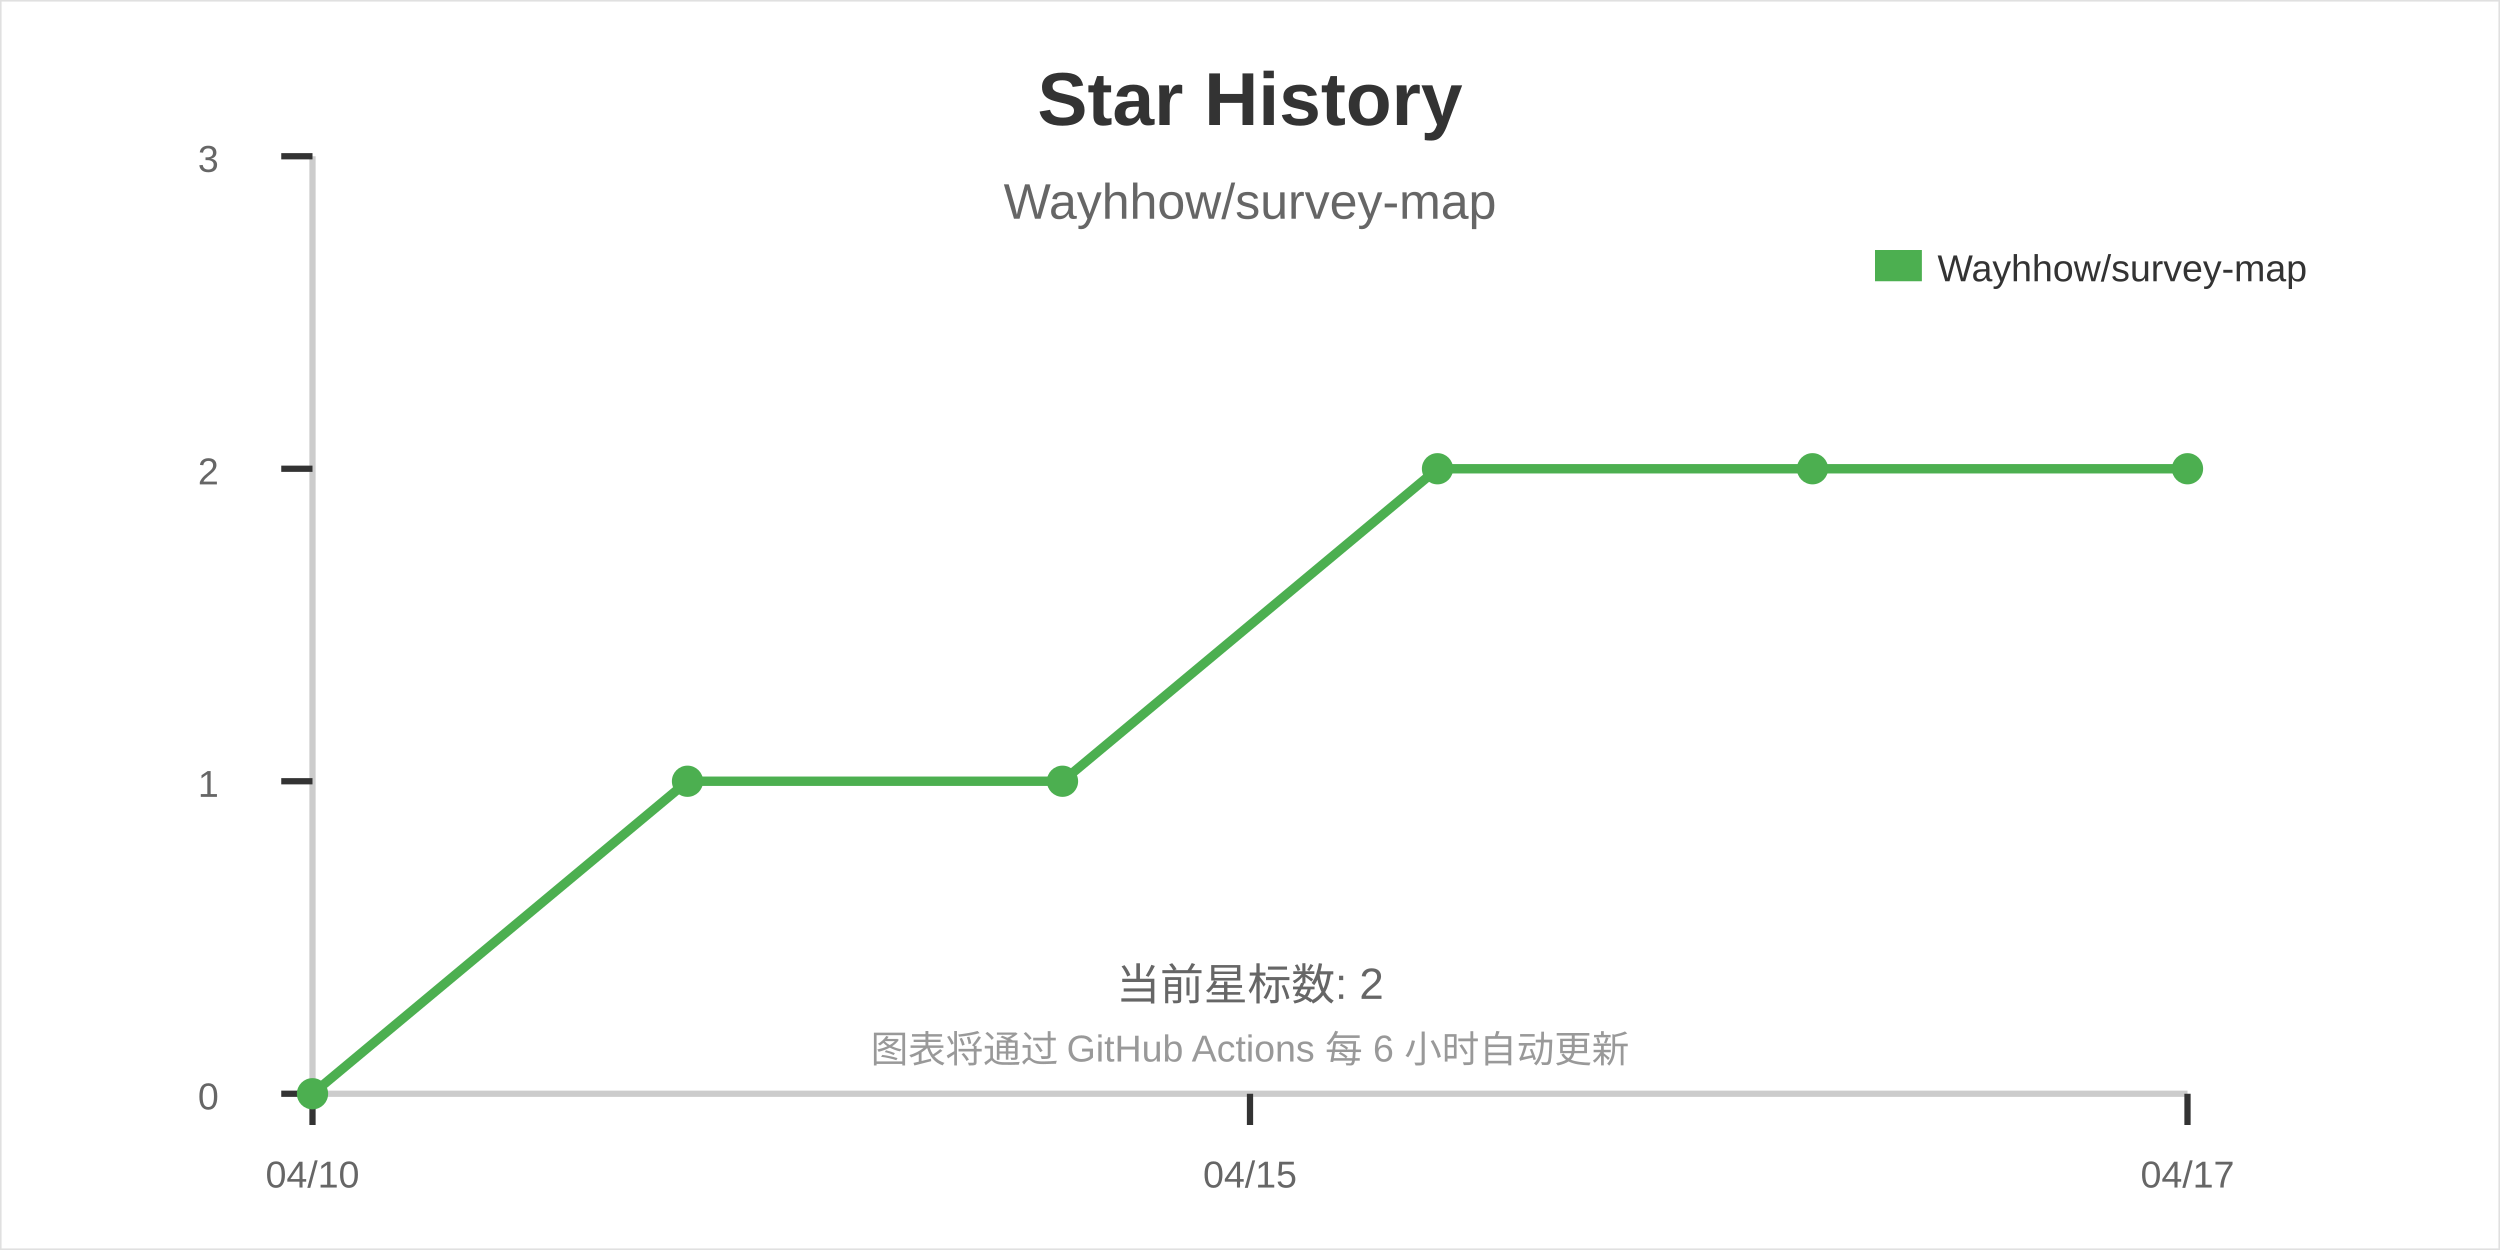
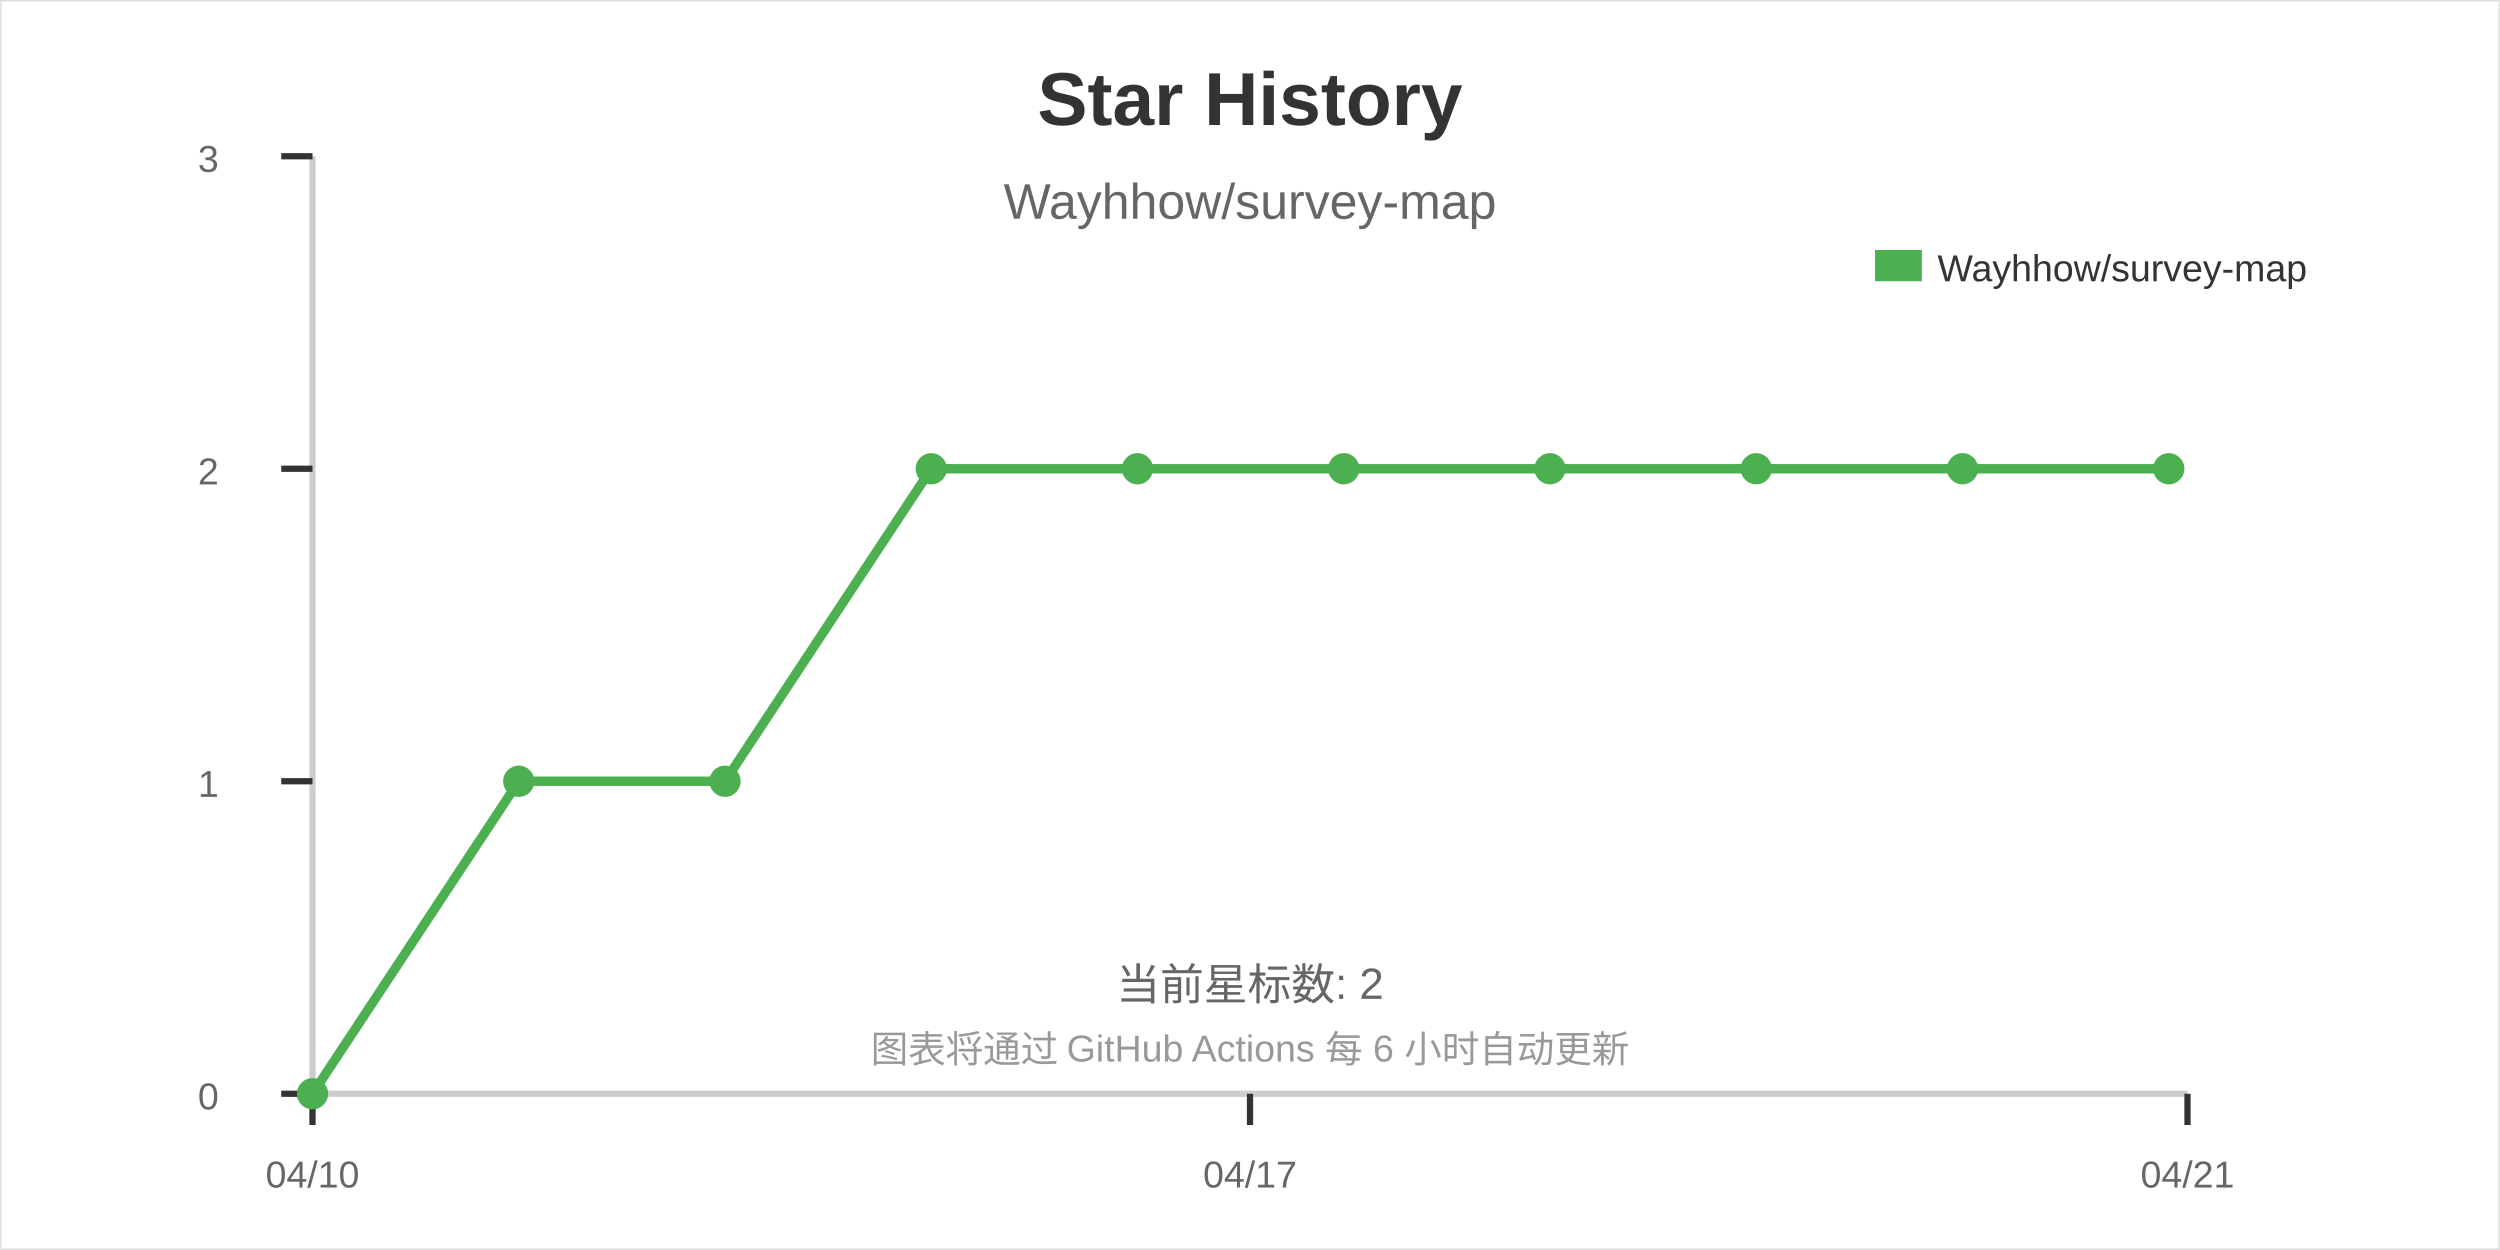
<svg xmlns="http://www.w3.org/2000/svg" width="800" height="400">
  <rect width="800" height="400" fill="#ffffff" stroke="#e0e0e0" stroke-width="1" />
  <text x="400" y="40" font-family="Arial" font-size="24" font-weight="bold" text-anchor="middle" fill="#333333">Star History</text>
  <text x="400" y="70" font-family="Arial" font-size="16" text-anchor="middle" fill="#666666">Wayhhow/survey-map</text>
  <line x1="100" y1="350" x2="700" y2="350" stroke="#cccccc" stroke-width="2" />
  <line x1="100" y1="50" x2="100" y2="350" stroke="#cccccc" stroke-width="2" />
  <line x1="100" y1="350" x2="100" y2="360" stroke="#333333" stroke-width="2" />
  <line x1="400" y1="350" x2="400" y2="360" stroke="#333333" stroke-width="2" />
  <line x1="700" y1="350" x2="700" y2="360" stroke="#333333" stroke-width="2" />
  <line x1="90" y1="350" x2="100" y2="350" stroke="#333333" stroke-width="2" />
  <line x1="90" y1="250" x2="100" y2="250" stroke="#333333" stroke-width="2" />
  <line x1="90" y1="150" x2="100" y2="150" stroke="#333333" stroke-width="2" />
  <line x1="90" y1="50" x2="100" y2="50" stroke="#333333" stroke-width="2" />
  <text x="100" y="380" font-family="Arial" font-size="12" text-anchor="middle" fill="#666666">04/10</text>
-   <text x="400" y="380" font-family="Arial" font-size="12" text-anchor="middle" fill="#666666">04/15</text>
-   <text x="700" y="380" font-family="Arial" font-size="12" text-anchor="middle" fill="#666666">04/17</text>
+   <text x="400" y="380" font-family="Arial" font-size="12" text-anchor="middle" fill="#666666">04/17</text>
+   <text x="700" y="380" font-family="Arial" font-size="12" text-anchor="middle" fill="#666666">04/21</text>
  <text x="70" y="355" font-family="Arial" font-size="12" text-anchor="end" fill="#666666">0</text>
  <text x="70" y="255" font-family="Arial" font-size="12" text-anchor="end" fill="#666666">1</text>
  <text x="70" y="155" font-family="Arial" font-size="12" text-anchor="end" fill="#666666">2</text>
  <text x="70" y="55" font-family="Arial" font-size="12" text-anchor="end" fill="#666666">3</text>
-   <path d="M100,350 L220,250 L340,250 L460,150 L580,150 L700,150" stroke="#4CAF50" stroke-width="3" fill="none" />
+   <path d="M100,350 L166,250 L232,250 L298,150 L364,150 L430,150 L496,150 L562,150 L628,150 L694,150" stroke="#4CAF50" stroke-width="3" fill="none" />
  <circle cx="100" cy="350" r="5" fill="#4CAF50" />
-   <circle cx="220" cy="250" r="5" fill="#4CAF50" />
-   <circle cx="340" cy="250" r="5" fill="#4CAF50" />
-   <circle cx="460" cy="150" r="5" fill="#4CAF50" />
-   <circle cx="580" cy="150" r="5" fill="#4CAF50" />
-   <circle cx="700" cy="150" r="5" fill="#4CAF50" />
+   <circle cx="166" cy="250" r="5" fill="#4CAF50" />
+   <circle cx="232" cy="250" r="5" fill="#4CAF50" />
+   <circle cx="298" cy="150" r="5" fill="#4CAF50" />
+   <circle cx="364" cy="150" r="5" fill="#4CAF50" />
+   <circle cx="430" cy="150" r="5" fill="#4CAF50" />
+   <circle cx="496" cy="150" r="5" fill="#4CAF50" />
+   <circle cx="562" cy="150" r="5" fill="#4CAF50" />
+   <circle cx="628" cy="150" r="5" fill="#4CAF50" />
+   <circle cx="694" cy="150" r="5" fill="#4CAF50" />
  <rect x="600" y="80" width="15" height="10" fill="#4CAF50" />
  <text x="620" y="90" font-family="Arial" font-size="12" fill="#333333">Wayhhow/survey-map</text>
  <text x="400" y="320" font-family="Arial" font-size="14" text-anchor="middle" fill="#666666">当前星标数: 2</text>
  <text x="400" y="340" font-family="Arial" font-size="12" text-anchor="middle" fill="#999999">图表将通过 GitHub Actions 每 6 小时自动更新</text>
</svg>
